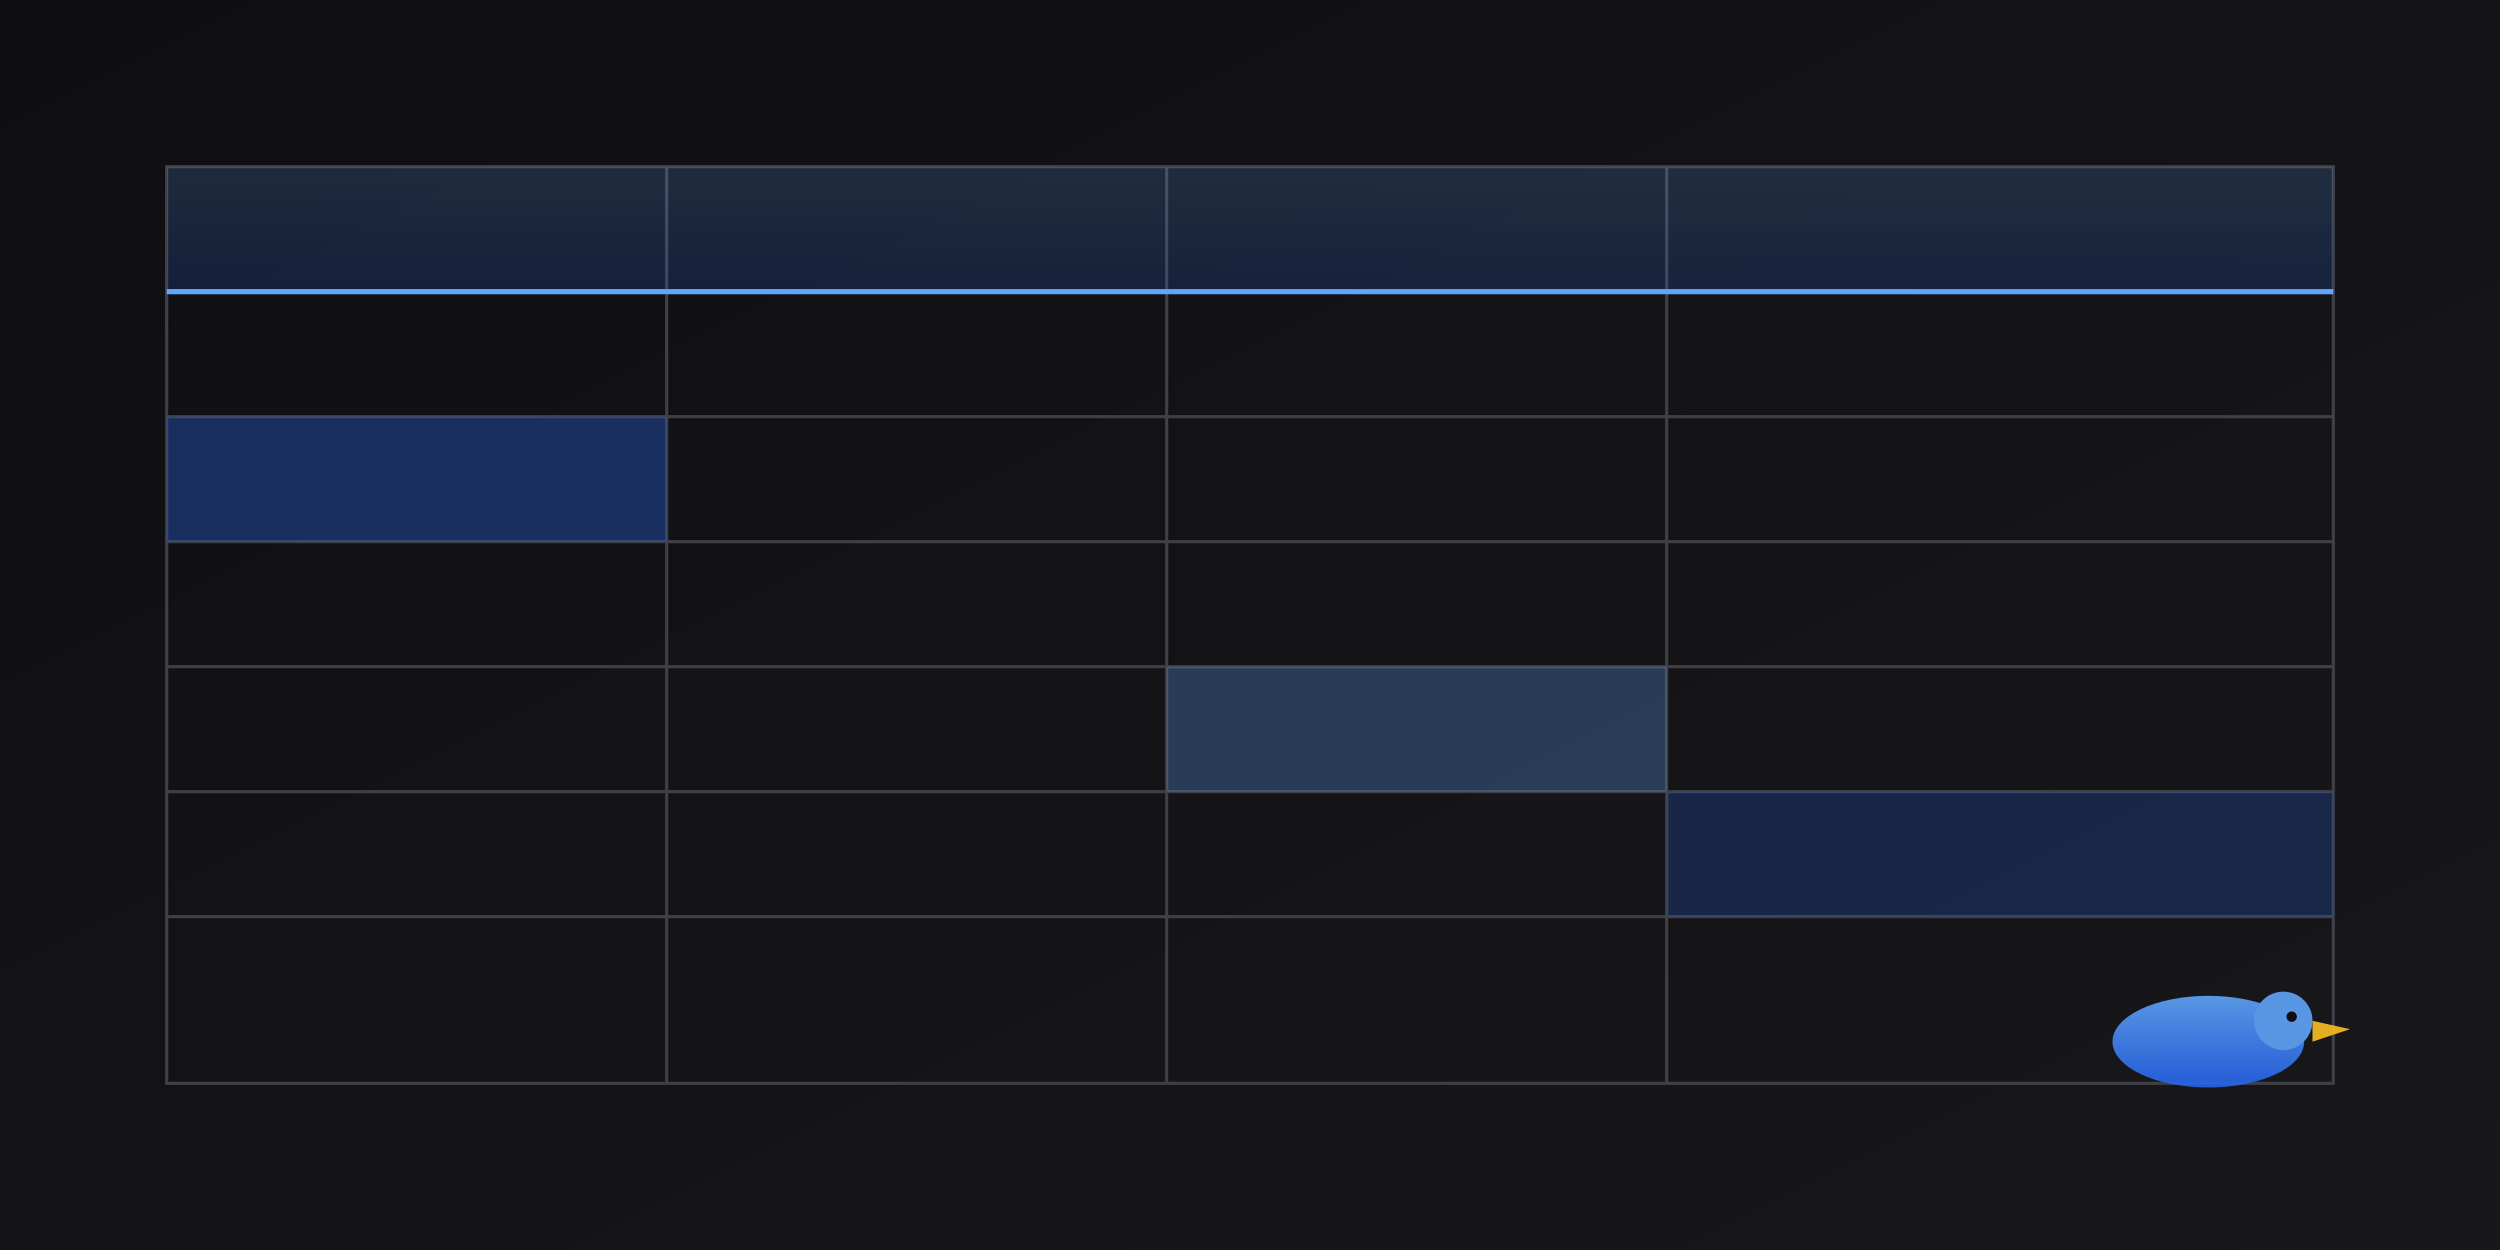
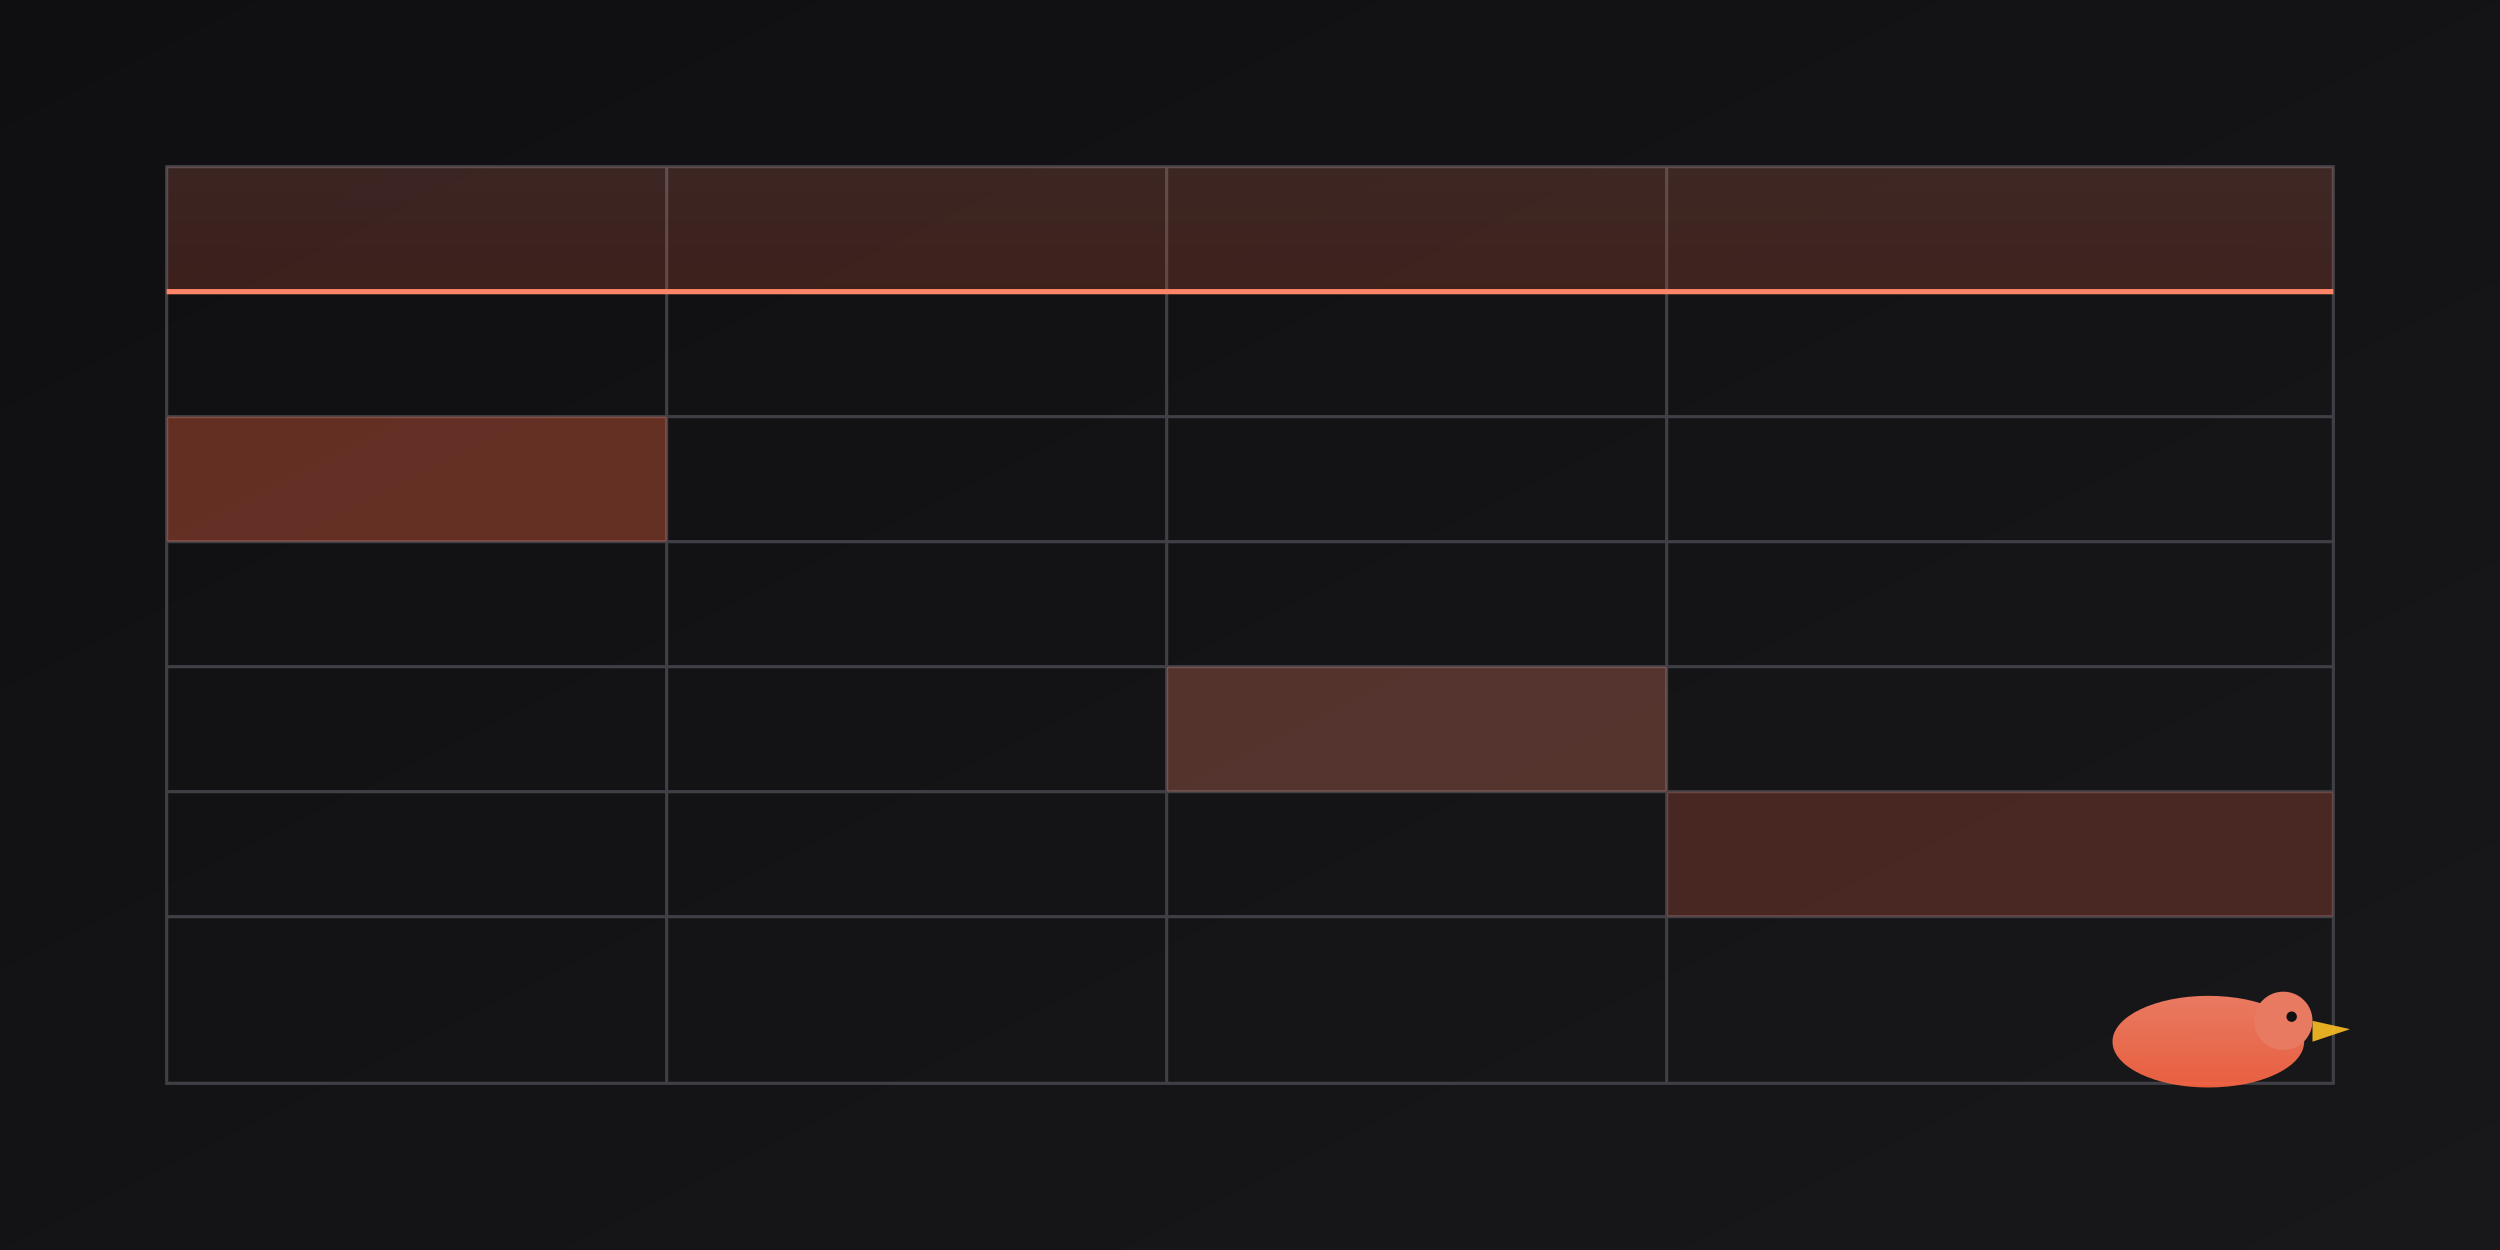
<svg xmlns="http://www.w3.org/2000/svg" viewBox="0 0 1200 600" role="img" aria-label="SQL analytics case study: tables, queries, window functions">
  <defs>
    <linearGradient id="bg" x1="0" y1="0" x2="1" y2="1">
      <stop offset="0" stop-color="#0f0f11" />
      <stop offset="1" stop-color="#18181b" />
    </linearGradient>
    <linearGradient id="accent" x1="0" y1="0" x2="0" y2="1">
-       <stop offset="0" stop-color="#60a5fa" />
-       <stop offset="1" stop-color="#2563eb" />
+       <stop offset="0" stop-color="#ff8569" />
+       <stop offset="1" stop-color="#ff6643" />
    </linearGradient>
  </defs>
  <rect width="1200" height="600" fill="url(#bg)" />
  <g stroke="#3f3f46" stroke-width="1.5">
    <rect x="80" y="80" width="1040" height="440" fill="none" />
    <line x1="80" y1="140" x2="1120" y2="140" />
    <line x1="80" y1="200" x2="1120" y2="200" />
    <line x1="80" y1="260" x2="1120" y2="260" />
    <line x1="80" y1="320" x2="1120" y2="320" />
    <line x1="80" y1="380" x2="1120" y2="380" />
    <line x1="80" y1="440" x2="1120" y2="440" />
    <line x1="320" y1="80" x2="320" y2="520" />
    <line x1="560" y1="80" x2="560" y2="520" />
    <line x1="800" y1="80" x2="800" y2="520" />
  </g>
  <rect x="80" y="80" width="1040" height="60" fill="url(#accent)" opacity="0.18" />
-   <line x1="80" y1="140" x2="1120" y2="140" stroke="#60a5fa" stroke-width="2.5" />
-   <rect x="80" y="200" width="240" height="60" fill="#2563eb" opacity="0.35" />
-   <rect x="560" y="320" width="240" height="60" fill="#60a5fa" opacity="0.28" />
-   <rect x="800" y="380" width="320" height="60" fill="#2563eb" opacity="0.22" />
+   <line x1="80" y1="140" x2="1120" y2="140" stroke="#ff8569" stroke-width="2.5" />
+   <rect x="80" y="200" width="240" height="60" fill="#ff6643" opacity="0.35" />
+   <rect x="560" y="320" width="240" height="60" fill="#ff8569" opacity="0.28" />
+   <rect x="800" y="380" width="320" height="60" fill="#ff6643" opacity="0.22" />
  <g transform="translate(1010,470)" opacity="0.9">
    <ellipse cx="50" cy="30" rx="46" ry="22" fill="url(#accent)" />
-     <circle cx="86" cy="20" r="14" fill="#60a5fa" />
+     <circle cx="86" cy="20" r="14" fill="#ff8569" />
    <circle cx="90" cy="18" r="2.5" fill="#0f0f11" />
    <polygon points="100,20 118,24 100,30" fill="#fbbf24" />
  </g>
</svg>
